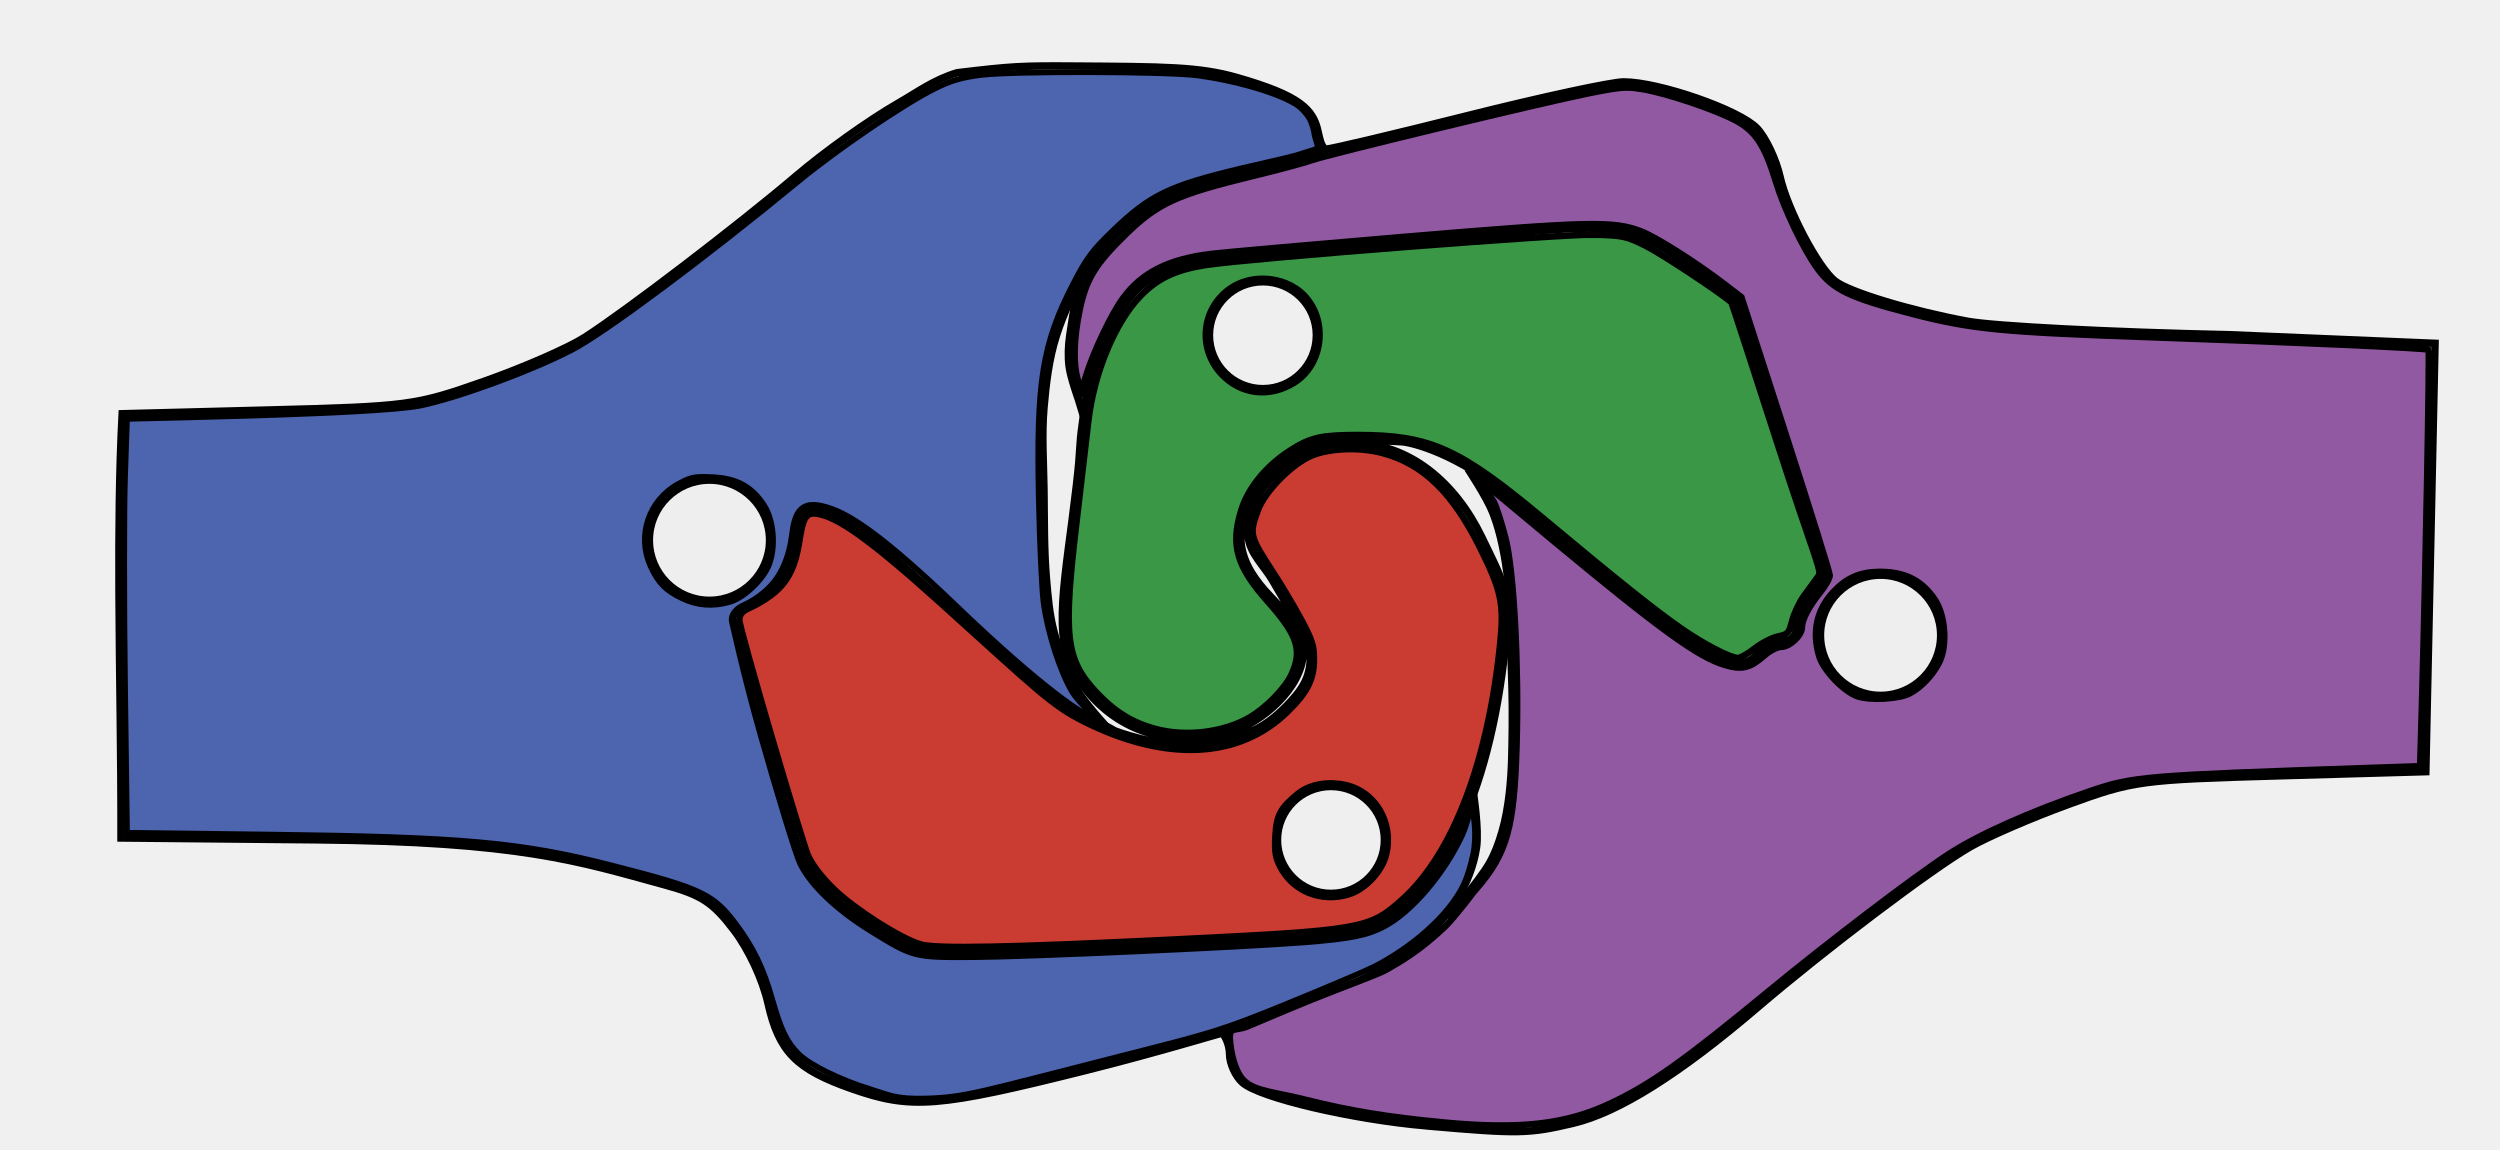
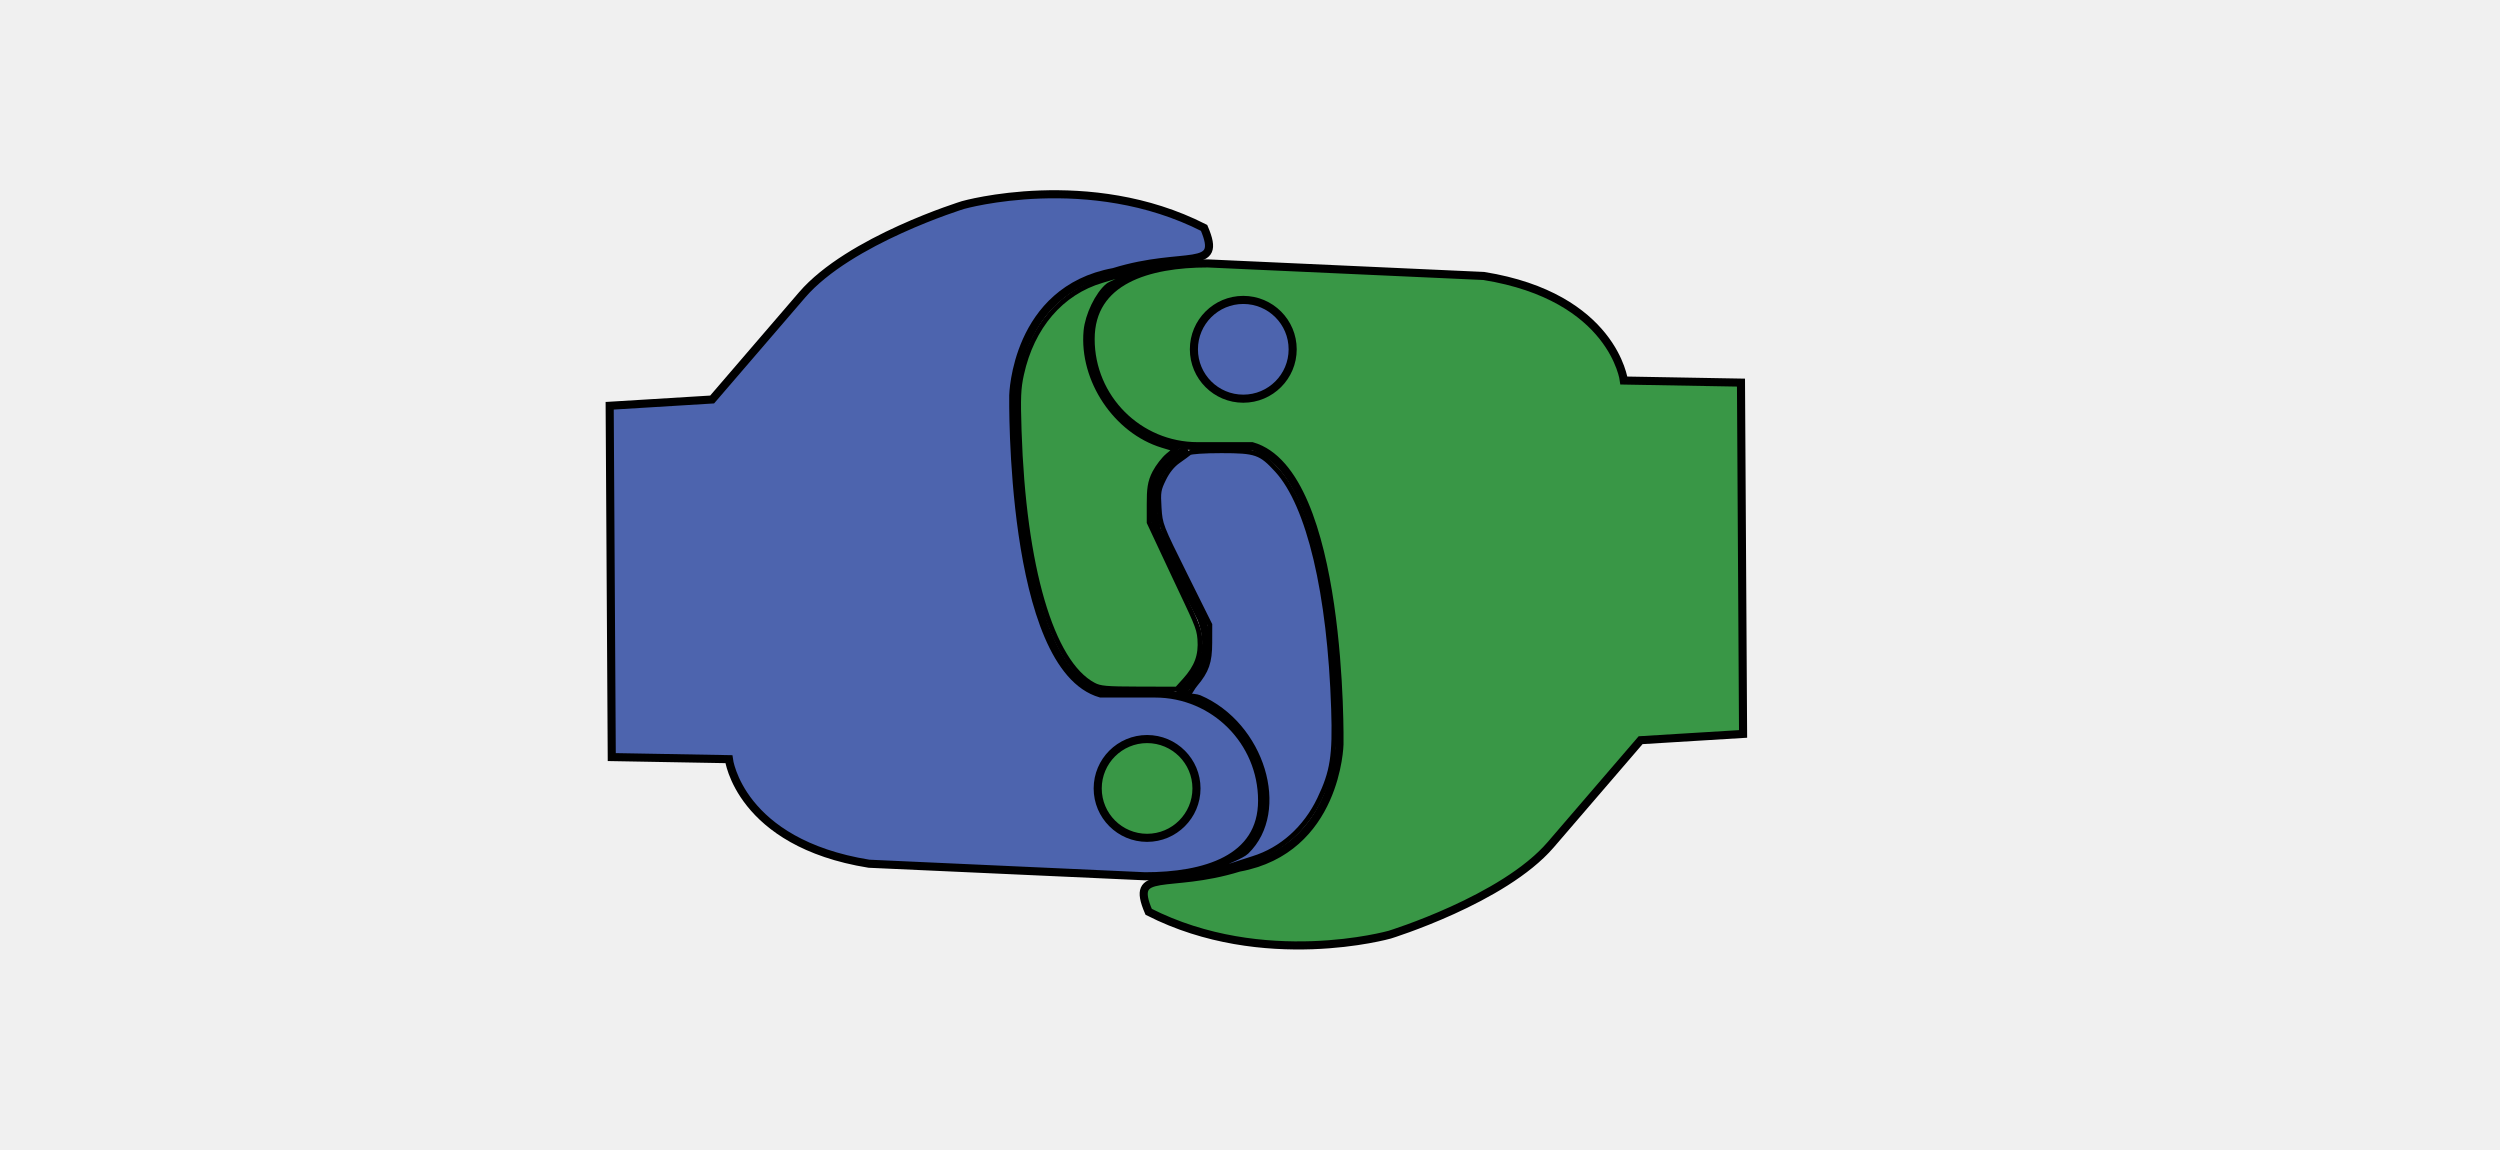
<svg xmlns="http://www.w3.org/2000/svg" version="1.1" id="svg46" width="335.252" height="154.121" viewBox="0 0 335.252 154.121">
  <defs id="defs50">
    <clipPath clipPathUnits="userSpaceOnUse" id="clipPath60">
      <rect style="fill:#0000ff;fill-opacity:0;stroke:#00fb00" id="rect62" width="335.252" height="154.121" x="57.994" y="5.561" />
    </clipPath>
    <clipPath clipPathUnits="userSpaceOnUse" id="clipPath68">
      <rect style="fill:#0000ff;fill-opacity:0;stroke:#00fb00" id="rect70" width="335.252" height="154.121" x="57.994" y="5.561" />
    </clipPath>
    <clipPath clipPathUnits="userSpaceOnUse" id="clipPath80">
      <rect style="fill:#0000ff;fill-opacity:0;stroke:#00fb00" id="rect82" width="335.252" height="154.121" x="57.994" y="5.561" />
    </clipPath>
    <clipPath clipPathUnits="userSpaceOnUse" id="clipPath80-5">
      <rect style="fill:#0000ff;fill-opacity:0;stroke:#00fb00" id="rect82-6" width="335.252" height="154.121" x="57.994" y="5.561" />
    </clipPath>
  </defs>
  <g id="layer1" style="display:inline">
-     <path style="fill:#00d000;fill-opacity:0.004;stroke:#000000;stroke-opacity:1" d="m 249.488,155.794 c -10.031,-0.879 -22.338,-3.769 -24.665,-5.792 -0.963,-0.837 -1.75,-2.577 -1.75,-3.867 0,-1.29 -0.751,-2.752 -1.048,-2.752 -0.297,0 -8.096,2.432 -17.951,4.907 -20.137,5.057 -23.668,5.337 -31.693,2.517 -7.459,-2.621 -9.755,-4.973 -11.211,-11.478 -0.71,-3.173 -2.599,-7.22 -4.582,-9.817 -2.816,-3.688 -4.337,-4.683 -9.194,-6.016 -11.814,-3.241 -19.435,-5.808 -46.82,-6.066 l -26.156,-0.247 c 0.023,-10.891 -0.218,-22.054 -0.272,-32.803 -0.042,-8.392 0.029,-16.531 0.428,-24.091 l 19.5,-0.5 c 18.925,-0.485 19.78,-0.598 29,-3.838 5.225,-1.836 11.3,-4.488 13.5,-5.895 5.484,-3.506 20.627,-15.073 28.5,-21.772 3.575,-3.042 9.581,-7.376 13.616,-9.681 2.429,-1.387 4.741,-3.124 7.868,-4.045 7.334,-0.881 8.581,-0.945 15.714,-0.896 12.028,0.083 16.703,0.077 21.801,1.537 8.521,2.44 10.255,4.285 10.881,7.29 0.296,1.422 0.587,2.299 1.159,2.299 0.572,0 9.104,-2.025 18.96,-4.5 9.856,-2.475 19.24,-4.5 20.854,-4.5 4.747,0 15.585,3.774 17.892,6.231 1.172,1.248 2.558,4.168 3.079,6.488 0.984,4.379 5.09,12.172 7.367,13.979 1.855,1.472 10.189,4.001 17.808,5.404 3.575,0.658 19.325,1.467 35,1.798 l 27.659,1.161 -1.237,57.44 -19.461,0.553 c -18.836,0.536 -19.75,0.659 -28.461,3.837 -4.95,1.806 -10.893,4.377 -13.207,5.713 -5.123,2.959 -19.406,13.75 -28.46,21.501 -10.468,8.961 -18.693,14.124 -24.794,15.56 -5.95,1.401 -7.254,1.423 -19.625,0.34 z m -40.461,-24.015 c 32.096,-1.505 31.634,-1.451 35.805,-4.214 6.699,-4.438 13.53,-16.44 15.427,-38.188 0.461,-5.289 -0.783,-7.192 -3.341,-12.511 -3.508,-7.297 -9.679,-12.66 -17.478,-12.66 -5.679,0 -8.381,2.175 -11.16,5.194 -1.769,1.921 -2.908,4.748 -2.708,7.352 0.175,2.275 2.196,4 3.318,5.987 0.875,1.548 1.836,3.048 2.663,4.622 0.811,1.542 1.95,3.001 2.251,4.717 0.203,1.155 0.05,2.396 -0.344,3.501 -0.442,1.241 -1.295,2.322 -2.188,3.291 -1.389,1.507 -2.984,2.909 -4.825,3.81 -2.659,1.302 -5.664,2.059 -8.624,2.13 -3.427,0.083 -8.009,-1.215 -10.092,-1.983 -4.679,-2.67 -5.523,-1.957 -9.707,-5.518 -6.459,-5.498 -15.07,-13.357 -18.269,-16.259 -9.364,-8.494 -14.684,-10.162 -14.684,-4.602 0,3.71 -2.561,7.881 -5.803,9.451 l -2.907,1.408 3.398,11.992 c 1.869,6.596 4.069,14.365 4.889,17.265 1.623,5.739 4.461,8.855 12.239,13.435 5.397,3.178 3.999,3.101 32.136,1.782 z m 13.408,-28.542 c 4.052,-0.94 9.633,-5.245 10.439,-9.994 0.529,-3.118 -2.107,-6.181 -4.304,-8.456 -1.948,-2.016 -3.511,-4.215 -3.902,-6.799 -0.352,-2.323 0.693,-5.24 1.541,-6.879 0.847,-1.639 2.899,-3.342 2.899,-3.342 0.951,-1.162 2.301,-1.828 3.451,-2.495 1.882,-1.877 6.587,-1.623 13.621,-1.221 1.229,0.07 7.48,1.536 14.601,7.561 25.609,21.666 30.138,24.479 33.293,20.677 0.685,-0.825 2.09,-1.5 3.122,-1.5 1.166,0 1.878,-0.707 1.878,-1.865 0,-1.026 0.886,-2.991 1.969,-4.368 l 1.969,-2.503 -5.971,-18.54 -5.971,-18.54 -5.173,-3.716 c -8.36,-6.006 -9.984,-6.411 -21.84,-5.453 -18.018,1.457 -36.243,2.997 -42.364,3.579 -7.769,0.739 -11.744,3.156 -14.999,10.466 -2.564,5.758 -2.676,6.741 -3.316,11.409 -0.575,4.011 -0.181,3.041 -0.854,8.731 -1.46,12.588 -3.376,20.285 0.002,25.549 4.497,7.008 11.784,9.584 19.909,7.699 z" id="path64-4" clip-path="url(#clipPath80-5)" transform="translate(-58.19014,-4.807117)" />
-     <circle style="fill:#00d000;fill-opacity:0.004;stroke:#000000;stroke-width:0.94;stroke-opacity:1" id="path950" cx="95.139" cy="72.444" r="8.03" />
-     <circle style="display:inline;fill:#00d000;fill-opacity:0.004;stroke:#000000;stroke-width:0.94;stroke-opacity:1" id="path950-0" cx="252.186" cy="85.192" r="8.03" />
-     <circle style="display:inline;fill:#00d000;fill-opacity:0.004;stroke:#000000;stroke-width:0.829;stroke-opacity:1" id="path950-2" cx="169.356" cy="44.951" r="7.085" />
-     <circle style="display:inline;fill:#00d000;fill-opacity:0.004;stroke:#000000;stroke-width:0.829;stroke-opacity:1" id="path950-2-3" cx="178.481" cy="112.636" r="7.085" />
-     <path style="fill:none;stroke:#000000;stroke-width:1px;stroke-linecap:butt;stroke-linejoin:miter;stroke-opacity:1" d="m 177.927,20.05 c -7.667,3 -14.043,3.096 -20.594,5.95 -1.782,0.776 -3.498,1.766 -5,3 -2.431,1.998 -4.577,4.389 -6.333,7 -1.858,2.763 -3.318,5.829 -4.333,9 -0.997,3.114 -1.388,6.409 -1.667,9.667 -0.313,3.653 -0.051,7.334 0,11 0.056,4.001 -0.006,8.013 0.333,12 0.2,2.349 0.4,4.721 1,7 0.699,2.654 1.63,5.289 3,7.667 1.115,1.934 4.174,5.239 4.174,5.239" id="path1012" />
-     <path style="fill:none;stroke:#000000;stroke-width:1px;stroke-linecap:butt;stroke-linejoin:miter;stroke-opacity:1" d="m 164.235,138.638 c 0,0 8.295,-3.298 12.432,-4.971 2.448,-0.99 4.992,-1.777 7.333,-3 1.994,-1.042 3.958,-2.203 5.667,-3.667 2.199,-1.883 4.29,-4 5.785,-6.48 1.258,-2.087 2.186,-4.443 2.549,-6.853 0.366,-2.434 -0.423,-7.371 -0.423,-7.371" id="path1014" />
-     <path style="fill:none;stroke:#000000;stroke-width:1px;stroke-linecap:butt;stroke-linejoin:miter;stroke-opacity:1" d="m 151.189,30.066 c 0,0 -3.93,3.263 -5.154,5.441 -1.6,2.846 -2.111,6.218 -2.577,9.449 -0.201,1.389 -0.264,2.817 -0.086,4.209 0.192,1.505 1.232,4.381 1.232,4.381 l 0.686,2.263" id="path1018" />
-     <path style="fill:none;stroke:#000000;stroke-width:1px;stroke-linecap:butt;stroke-linejoin:miter;stroke-opacity:1" d="m 194.039,123.049 c 0,0 4.148,-4.631 5.689,-7.305 0.743,-1.291 1.251,-2.715 1.672,-4.144 0.499,-1.693 0.794,-3.447 1,-5.2 0.351,-2.982 0.362,-5.997 0.4,-9 0.044,-3.467 -0.093,-6.934 -0.2,-10.4 -0.097,-3.135 0.016,-6.292 -0.4,-9.4 -0.399,-2.982 -0.913,-5.995 -2,-8.8 -0.825,-2.128 -3.377,-5.955 -3.377,-5.955" id="path1022" />
-     <path id="path1098" style="fill:#4d64ae;fill-opacity:1;stroke:#000000;stroke-width:0.774;stroke-miterlimit:4;stroke-dasharray:none;stroke-opacity:1" d="m 146.111,9.676 c -6.247,-0.015 -12.506,0.107 -14.592,0.373 -2.57,0.328 -4.029,0.759 -6.17,1.826 -4.182,2.084 -13.032,8.101 -18.322,12.457 C 94.599,34.566 81.102,44.618 76.74,46.889 71.292,49.724 61.492,53.33 56.35,54.393 53.512,54.979 43.08,55.521 26.971,55.92 l -9.947,0.246 -0.266,7.885 c -0.146,4.337 -0.145,16.829 0.002,27.76 l 0.268,19.873 18.732,0.23 c 26.292,0.324 34.076,1.025 46.371,4.174 11.93,3.055 13.511,3.801 16.514,7.795 2.346,3.121 3.716,5.943 4.887,10.068 1.191,4.196 1.964,5.796 3.572,7.404 1.457,1.457 5.582,3.485 9.574,4.705 2.507,0.766 3.376,1.371 7.449,1.258 5.441,-0.15 7.38,-0.912 25.893,-5.616 12.534,-3.184 13.602,-3.425 22.818,-7.195 5.244,-2.145 10.379,-4.33 11.41,-4.854 4.817,-2.447 10.045,-6.756 12.082,-11.107 0.441,-0.942 0.936,-2.565 1.24,-4.045 0.516,-2.515 0.077,-5.28 -0.188,-5.972 -0.21,-0.548 -0.492,1.747 -1.354,3.568 -2.441,5.161 -6.698,10.144 -10.34,12.105 -2.261,1.218 -4.587,1.687 -10.793,2.17 -8.367,0.651 -37.072,1.933 -44.311,1.979 -8.038,0.051 -8.085,0.039 -13.857,-3.531 -4.559,-2.82 -8.008,-6.114 -9.414,-8.99 -0.563,-1.151 -2.966,-8.966 -5.342,-17.365 -2.376,-8.399 -3.724,-14.786 -3.821,-15.11 -0.126,-0.419 0.051,-1.488 1.45,-2.133 1.216,-0.561 2.146,-1.171 3.051,-1.963 2.145,-1.878 3.206,-4.583 3.586,-7.737 0.441,-3.667 1.791,-4.515 5.248,-3.295 2.736,0.965 7.078,3.745 16.736,13.02 11.749,11.282 17.514,14.99 18.527,14.99 0.143,0 -2.217,-2.229 -2.928,-3.41 -1.652,-2.743 -3.364,-8.086 -3.879,-12.104 -0.221,-1.725 -0.508,-7.934 -0.635,-13.795 -0.342,-15.789 0.455,-20.778 4.607,-28.836 1.794,-3.482 2.532,-4.475 5.332,-7.174 4.985,-4.805 7.494,-6.02 17.234,-8.346 2.982,-0.712 6.514,-1.457 7.779,-1.869 l 2.53,-0.808 -0.475,-1.688 c -0.102,-0.864 -0.47,-1.992 -0.818,-2.506 -0.334,-0.493 -0.981,-1.323 -1.948,-1.871 -2.925,-1.658 -8.296,-3.089 -12.919,-3.715 -2.036,-0.276 -8.271,-0.425 -14.518,-0.439 z M 94.096,63.955 c 0.414,-0.007 0.896,0.011 1.496,0.041 3.205,0.162 5.196,1.245 6.838,3.727 1.315,1.987 1.626,5.549 0.697,7.98 -0.772,2.021 -3.385,4.494 -5.314,5.029 -2.259,0.627 -4.274,0.473 -6.303,-0.484 -2.228,-1.051 -3.244,-2.084 -4.27,-4.346 -1.854,-4.089 -0.231,-8.851 3.754,-11.02 1.248,-0.679 1.861,-0.907 3.102,-0.928 z" />
-     <path id="path1101" style="fill:#9259a3;fill-opacity:1;stroke:#000000;stroke-width:0.874;stroke-miterlimit:4;stroke-dasharray:none;stroke-opacity:1" d="m 218.182,11.74 c -1.144,0.003 -2.464,0.231 -5.164,0.775 -6.351,1.282 -35.026,8.212 -37.189,8.988 -0.925,0.332 -4.374,1.259 -7.664,2.059 -10.347,2.514 -12.884,3.666 -17.127,7.791 -4.172,4.056 -5.409,6.082 -6.271,10.262 -0.798,3.868 -0.878,7.216 -0.221,9.395 l 0.443,1.469 0.697,-2.217 c 1.03,-3.273 3.383,-8.184 4.93,-10.291 2.514,-3.424 6.109,-5.229 11.785,-5.918 1.73,-0.21 13.41,-1.245 25.955,-2.299 24.738,-2.078 27.975,-2.154 31.666,-0.748 2.094,0.798 7.526,4.25 11.48,7.295 l 2.018,1.553 5.918,18.305 c 3.256,10.068 5.924,18.614 5.93,18.99 0.006,0.377 -0.558,1.387 -1.252,2.244 -1.542,1.905 -2.477,3.69 -2.477,4.734 0,1.077 -1.635,2.619 -2.775,2.619 -0.516,0 -1.507,0.5 -2.201,1.109 -1.972,1.731 -3.033,1.998 -5.303,1.338 -3.554,-1.033 -8.557,-4.641 -22.74,-16.402 -4.69,-3.889 -10.541,-8.843 -10.648,-8.736 -0.107,0.107 2.013,2.597 2.355,3.258 0.342,0.661 1.036,2.823 1.543,4.803 1.144,4.463 1.818,17.027 1.498,27.904 -0.321,10.908 -1.222,14.431 -5.461,19.26 -0.514,0.585 -0.735,0.942 -1.44,1.836 -0.806,1.023 -2.099,2.583 -2.685,3.14 -3.548,3.369 -6.054,4.712 -7.781,5.725 -1.202,0.705 -5.918,2.367 -10.166,4.093 -4.248,1.725 -7.579,3.175 -8.505,3.554 -1.679,0.687 -2.495,-0.019 -2.403,1.71 0.088,1.659 0.625,4.277 1.811,5.495 1.495,1.535 4.062,1.565 8.529,2.69 5.715,1.44 10.935,2.296 18.25,2.992 10.365,0.986 16.5,0.28 22.555,-2.596 5.416,-2.572 9.727,-5.635 21.115,-15.012 8.141,-6.702 19.468,-15.323 24.137,-18.369 4.01,-2.617 10.889,-5.685 18.828,-8.402 5.92,-2.026 7.104,-2.126 37.621,-3.158 l 6.771,-0.229 0.24,-8.281 c 0.507,-17.588 1.064,-47.401 0.889,-47.576 C 325.473,46.69 307.218,45.871 288.939,45.244 268.36,44.539 264.431,44.158 256.408,42.084 248.045,39.922 245.801,38.845 243.723,36 c -1.869,-2.559 -4.468,-7.995 -5.594,-11.697 -1.472,-4.842 -2.72,-6.734 -5.375,-8.148 -2.749,-1.465 -9.183,-3.634 -12.445,-4.195 -0.818,-0.141 -1.441,-0.22 -2.127,-0.219 z M 251.859,76.688 c 0.36,-0.007 0.733,0.003 1.123,0.027 2.875,0.183 4.932,1.366 6.502,3.738 1.401,2.118 1.669,6.196 0.551,8.389 -0.888,1.741 -2.439,3.363 -3.977,4.158 -1.425,0.737 -5.25,0.948 -6.941,0.383 -1.831,-0.612 -4.595,-3.493 -5.152,-5.371 -0.976,-3.285 -0.35,-6.196 1.844,-8.576 1.715,-1.861 3.532,-2.7 6.051,-2.748 z" />
-     <path id="path1104" style="fill:#ca3c32;fill-opacity:1;stroke:#000000;stroke-width:0.874;stroke-miterlimit:4;stroke-dasharray:none;stroke-opacity:1" d="m 181.445,60.229 c -2.274,-0.041 -4.525,0.328 -5.99,1.066 -2.616,1.318 -5.865,4.717 -6.736,7.045 -1.236,3.305 -1.182,3.533 2.062,8.498 1.075,1.645 2.734,4.438 3.688,6.207 1.481,2.749 1.734,3.526 1.734,5.344 0,2.714 -0.875,4.448 -3.561,7.07 -6.481,6.328 -16.325,6.789 -27.314,1.277 -4.339,-2.176 -6.295,-4.223 -19.13,-15.803 -9.869,-8.904 -13.851,-11.522 -16.47,-12.014 -1.761,-0.33 -2.062,0.648 -2.554,3.754 -0.493,3.109 -1.407,5.169 -3.3,6.765 -0.769,0.649 -1.662,1.22 -2.685,1.755 -1.132,0.592 -1.91,0.688 -2.054,1.882 -0.111,0.92 8.469,29.987 9.23,31.672 0.587,1.298 1.816,2.894 3.455,4.486 2.793,2.714 8.967,6.647 11.641,7.414 2.106,0.604 11.682,0.424 33.297,-0.631 26.155,-1.276 26.842,-1.397 31.35,-5.449 6.769,-6.086 11.548,-18.699 13.1,-34.57 0.496,-5.07 0.108,-6.857 -2.713,-12.525 -3.698,-7.431 -7.615,-11.235 -13.098,-12.719 -1.215,-0.329 -2.587,-0.501 -3.951,-0.525 z m -2.549,44.828 c 1.079,0.052 2.157,0.301 3.107,0.762 3.103,1.502 4.739,5.182 3.887,8.736 -0.553,2.304 -2.817,4.715 -5.057,5.385 -3.705,1.107 -7.474,-0.43 -9.16,-3.736 -0.628,-1.231 -0.756,-2.04 -0.641,-4.08 0.159,-2.807 0.684,-3.786 3.057,-5.707 1.208,-0.978 3.008,-1.445 4.807,-1.359 z" />
-     <path id="path1107" style="fill:#399746;fill-opacity:1;stroke:#000000;stroke-width:0.874;stroke-miterlimit:4;stroke-dasharray:none;stroke-opacity:1" d="m 213.801,31.469 c -4.007,-0.122 -46.597,3.207 -52.098,4.072 -4.019,0.632 -6.401,1.746 -8.686,4.059 -3.476,3.519 -6.355,10.44 -7.094,17.047 -0.23,2.057 -0.914,7.901 -1.521,12.99 -1.88,15.753 -1.539,18.759 2.645,23.23 2.399,2.564 4.798,4.05 7.881,4.879 4.099,1.102 9.197,0.482 12.643,-1.537 2.262,-1.325 4.799,-3.939 5.658,-5.832 1.447,-3.188 0.768,-5.241 -3.197,-9.686 -4.188,-4.694 -5.019,-7.518 -3.594,-12.211 0.922,-3.037 3.35,-6.009 6.615,-8.098 2.673,-1.71 4.158,-2.05 8.945,-2.049 9.794,0.002 13.666,1.743 25.068,11.273 9.736,8.138 15.083,12.404 18.451,14.725 3.074,2.117 6.521,3.9 7.553,3.906 0.326,0.002 1.343,-0.581 2.26,-1.295 0.917,-0.714 2.315,-1.433 3.107,-1.598 1.329,-0.276 1.474,-0.435 1.883,-2.047 0.244,-0.961 0.935,-2.45 1.535,-3.309 0.6,-0.858 1.755,-2.353 2.033,-2.791 0.454,-0.714 -0.536,-2.24 -5.779,-18.481 -3.218,-9.966 -5.885,-18.15 -5.928,-18.186 -1.875,-1.564 -9.433,-6.543 -11.463,-7.553 -2.625,-1.306 -3.022,-1.394 -6.918,-1.512 z m -44.342,5.914 c 2.066,0.033 4.123,0.826 5.51,2.312 3.163,3.391 2.443,9.229 -1.434,11.631 -3.316,2.054 -7.153,1.595 -9.74,-1.166 -3.2,-3.415 -2.67,-8.756 1.137,-11.445 1.307,-0.923 2.92,-1.358 4.527,-1.332 z" />
+     <path style="fill:#4d64ae;fill-opacity:1;stroke:#000000;stroke-width:1.085;stroke-linecap:butt;stroke-linejoin:miter;stroke-miterlimit:4;stroke-dasharray:none;stroke-opacity:1" d="M 116.53,115.826 C 99.144,113.022 97.742,101.805 97.742,101.805 l -15.704,-0.28 -0.28,-47.111 13.741,-0.841 12.058,-14.021 c 6.33,-7.36 21.592,-12.058 21.592,-12.058 0,0 16.896,-4.787 32.319,3.065 2.584,6.014 -2.537,2.962 -12.114,5.923 -13.166,2.408 -13.474,16.531 -13.474,16.531 0,0 -0.561,36.455 11.722,39.987 h 7.291 c 7.93,-2e-6 14.358,6.428 14.358,14.358 0,7.93 -7.774,10.151 -15.704,10.151 z" id="path6409" />
+     <path style="display:inline;fill:#399746;fill-opacity:1;stroke:#000000;stroke-width:1.085;stroke-linecap:butt;stroke-linejoin:miter;stroke-miterlimit:4;stroke-dasharray:none;stroke-opacity:1" d="m 198.975,37.008 c 17.386,2.804 18.788,14.021 18.788,14.021 l 15.704,0.28 0.28,47.111 -13.741,0.841 -12.058,14.021 c -6.33,7.36 -21.592,12.058 -21.592,12.058 0,0 -16.896,4.787 -32.319,-3.065 -2.584,-6.014 2.537,-2.962 12.114,-5.923 13.166,-2.408 13.474,-16.531 13.474,-16.531 0,0 0.561,-36.455 -11.722,-39.987 h -7.291 c -7.93,0 -14.358,-6.428 -14.358,-14.358 0,-7.93 7.774,-10.151 15.704,-10.151 z" id="path6409-0" />
+     <circle style="display:inline;fill:#399746;stroke:#000000;stroke-width:1.085;stroke-miterlimit:4;stroke-dasharray:none;fill-opacity:1" id="path1761-7" cx="153.826" cy="105.731" r="6.623" />
+     <circle style="display:inline;fill:#4d64ae;stroke:#000000;stroke-width:1.085;stroke-miterlimit:4;stroke-dasharray:none;fill-opacity:1" id="path1761-7-9" cx="166.725" cy="46.842" r="6.623" />
+     <ellipse style="display:inline;fill:#ffffff;stroke:#000000;stroke-width:1.085;stroke-miterlimit:4;stroke-dasharray:none" id="path1761-7-9-4-0" cx="164.762" cy="69.556" rx="4.031" ry="4.031" />
+     <ellipse style="display:inline;fill:#ffffff;stroke:#000000;stroke-width:1.085;stroke-miterlimit:4;stroke-dasharray:none" id="path1761-7-9-4-0-4" cx="153.265" cy="83.858" rx="4.031" ry="4.031" />
+     <path style="fill:none;stroke:#000000;stroke-width:1.085;stroke-linecap:butt;stroke-linejoin:miter;stroke-miterlimit:4;stroke-dasharray:none;stroke-opacity:1" d="m 159.248,60.199 c -3.176,1.531 -5.778,4.478 -4.091,10.871 2.271,4.543 3.999,7.998 5.931,11.862 1.9,4.925 -0.687,8.12 -3.244,10.446" id="path14680" />
+     <path style="fill:#399746;fill-opacity:1;stroke:#000000;stroke-width:0.651;stroke-miterlimit:4;stroke-dasharray:none" d="m 146.646,91.852 c -5.641,-2.981 -9.387,-15.774 -9.979,-34.08 -0.145,-4.492 -0.095,-5.688 0.318,-7.571 1.405,-6.406 5.326,-10.98 10.788,-12.585 0.836,-0.246 6.353,-1.923 6.434,-1.842 0.081,0.081 -5.081,2.069 -5.643,2.533 -1.374,1.133 -2.738,3.959 -2.929,6.069 -0.596,6.578 3.999,13.459 10.253,15.353 l 1.737,0.526 -0.998,0.823 c -0.549,0.453 -1.341,1.473 -1.76,2.267 -0.684,1.296 -0.762,2.296 -0.762,4.29 v 2.426 l 3.331,7.109 c 2.865,6.114 3.345,6.866 3.469,8.533 0.164,2.197 -0.402,3.744 -2.035,5.55 l -1.046,1.157 -5.085,-0.012 c -4.444,-0.011 -5.212,-0.08 -6.095,-0.546 z" id="path44303" />
+     <path style="fill:#4d64ae;fill-opacity:1;stroke:#000000;stroke-width:0.651;stroke-miterlimit:4;stroke-dasharray:none" d="m 164.482,115.653 c 0,-0.095 2.06,-0.815 2.692,-1.429 5.636,-5.47 2.087,-17.081 -6.324,-20.686 -0.701,-0.301 -3.006,-0.161 -1.275,-0.727 0.094,-0.031 0.322,-0.562 0.714,-1.029 1.528,-1.816 1.937,-2.99 1.943,-5.582 l 0.006,-2.424 -3.327,-6.69 c -3.275,-6.585 -3.33,-6.726 -3.474,-8.991 -0.134,-2.102 -0.08,-2.438 0.624,-3.876 0.508,-1.039 1.165,-1.852 1.932,-2.391 0.639,-0.449 1.314,-0.944 1.5,-1.101 0.195,-0.164 2.018,-0.285 4.288,-0.285 4.655,0 5.292,0.223 7.476,2.613 4.288,4.691 7.076,16.475 7.579,32.026 0.203,6.274 -0.13,8.407 -1.884,12.075 -1.877,3.926 -5.075,6.79 -8.904,7.972 -2.016,0.623 -6.37,2.167 -6.37,1.926 z" id="path46758" />
  </g>
</svg>
